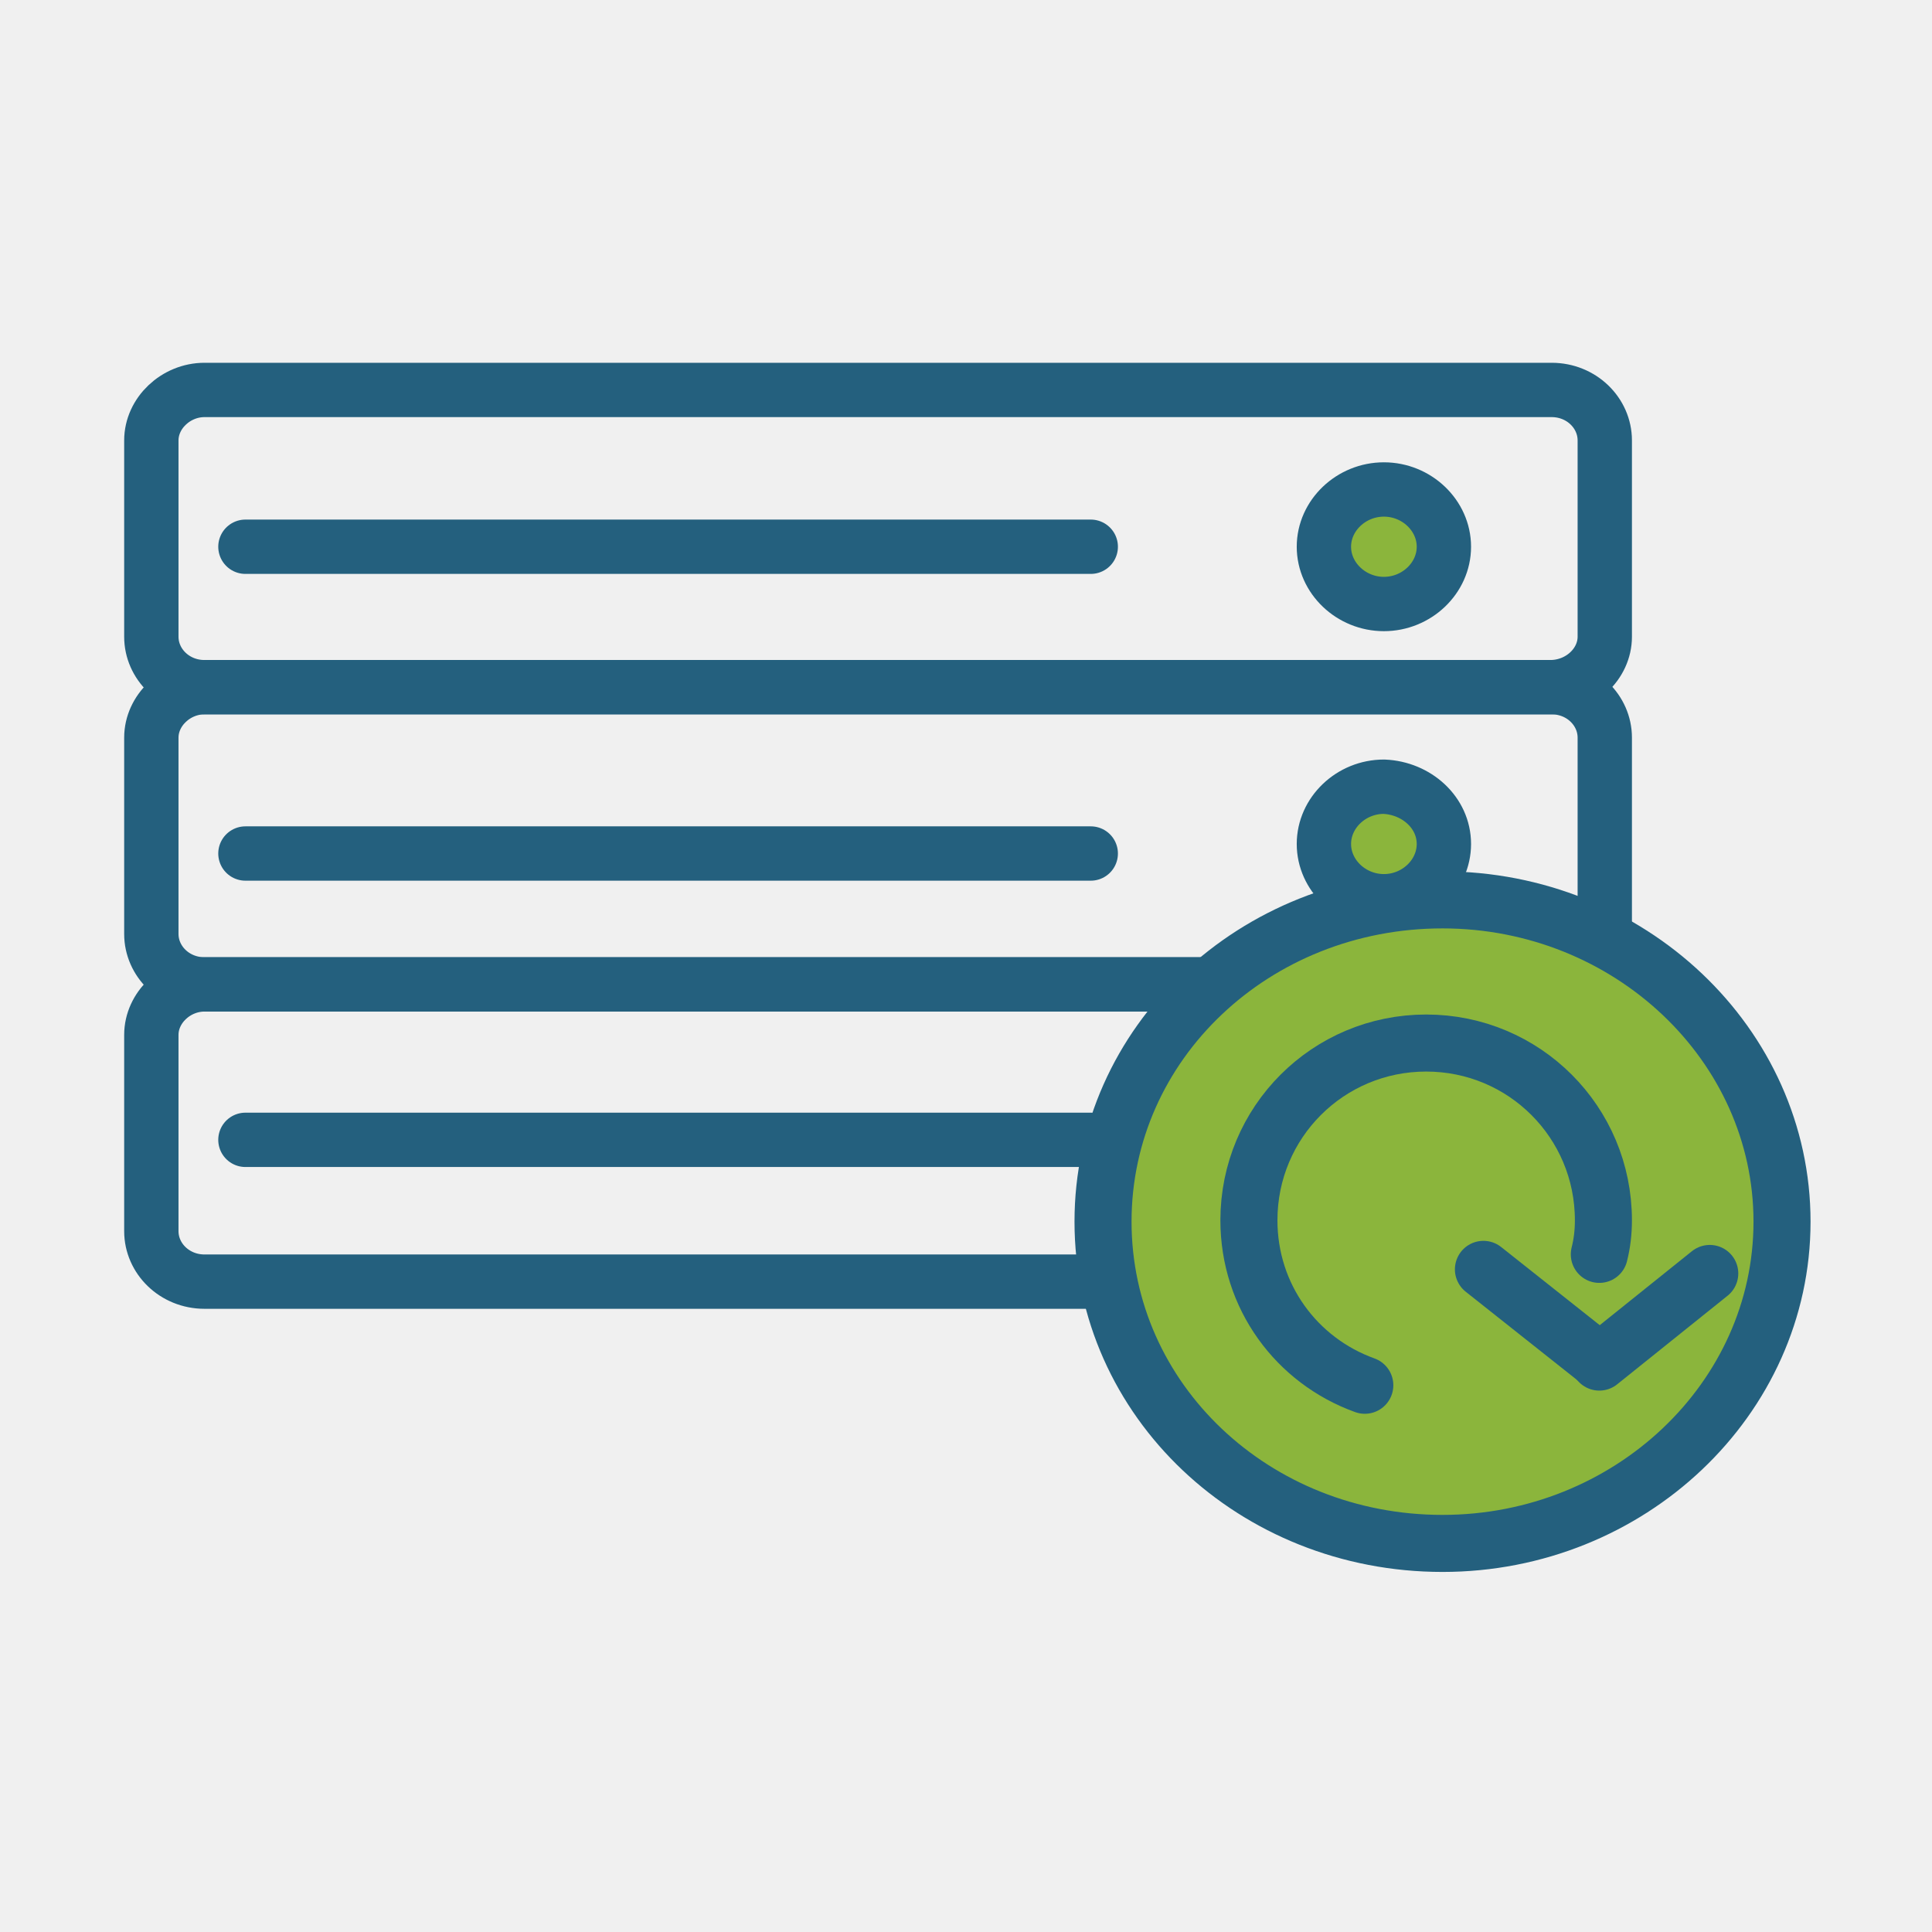
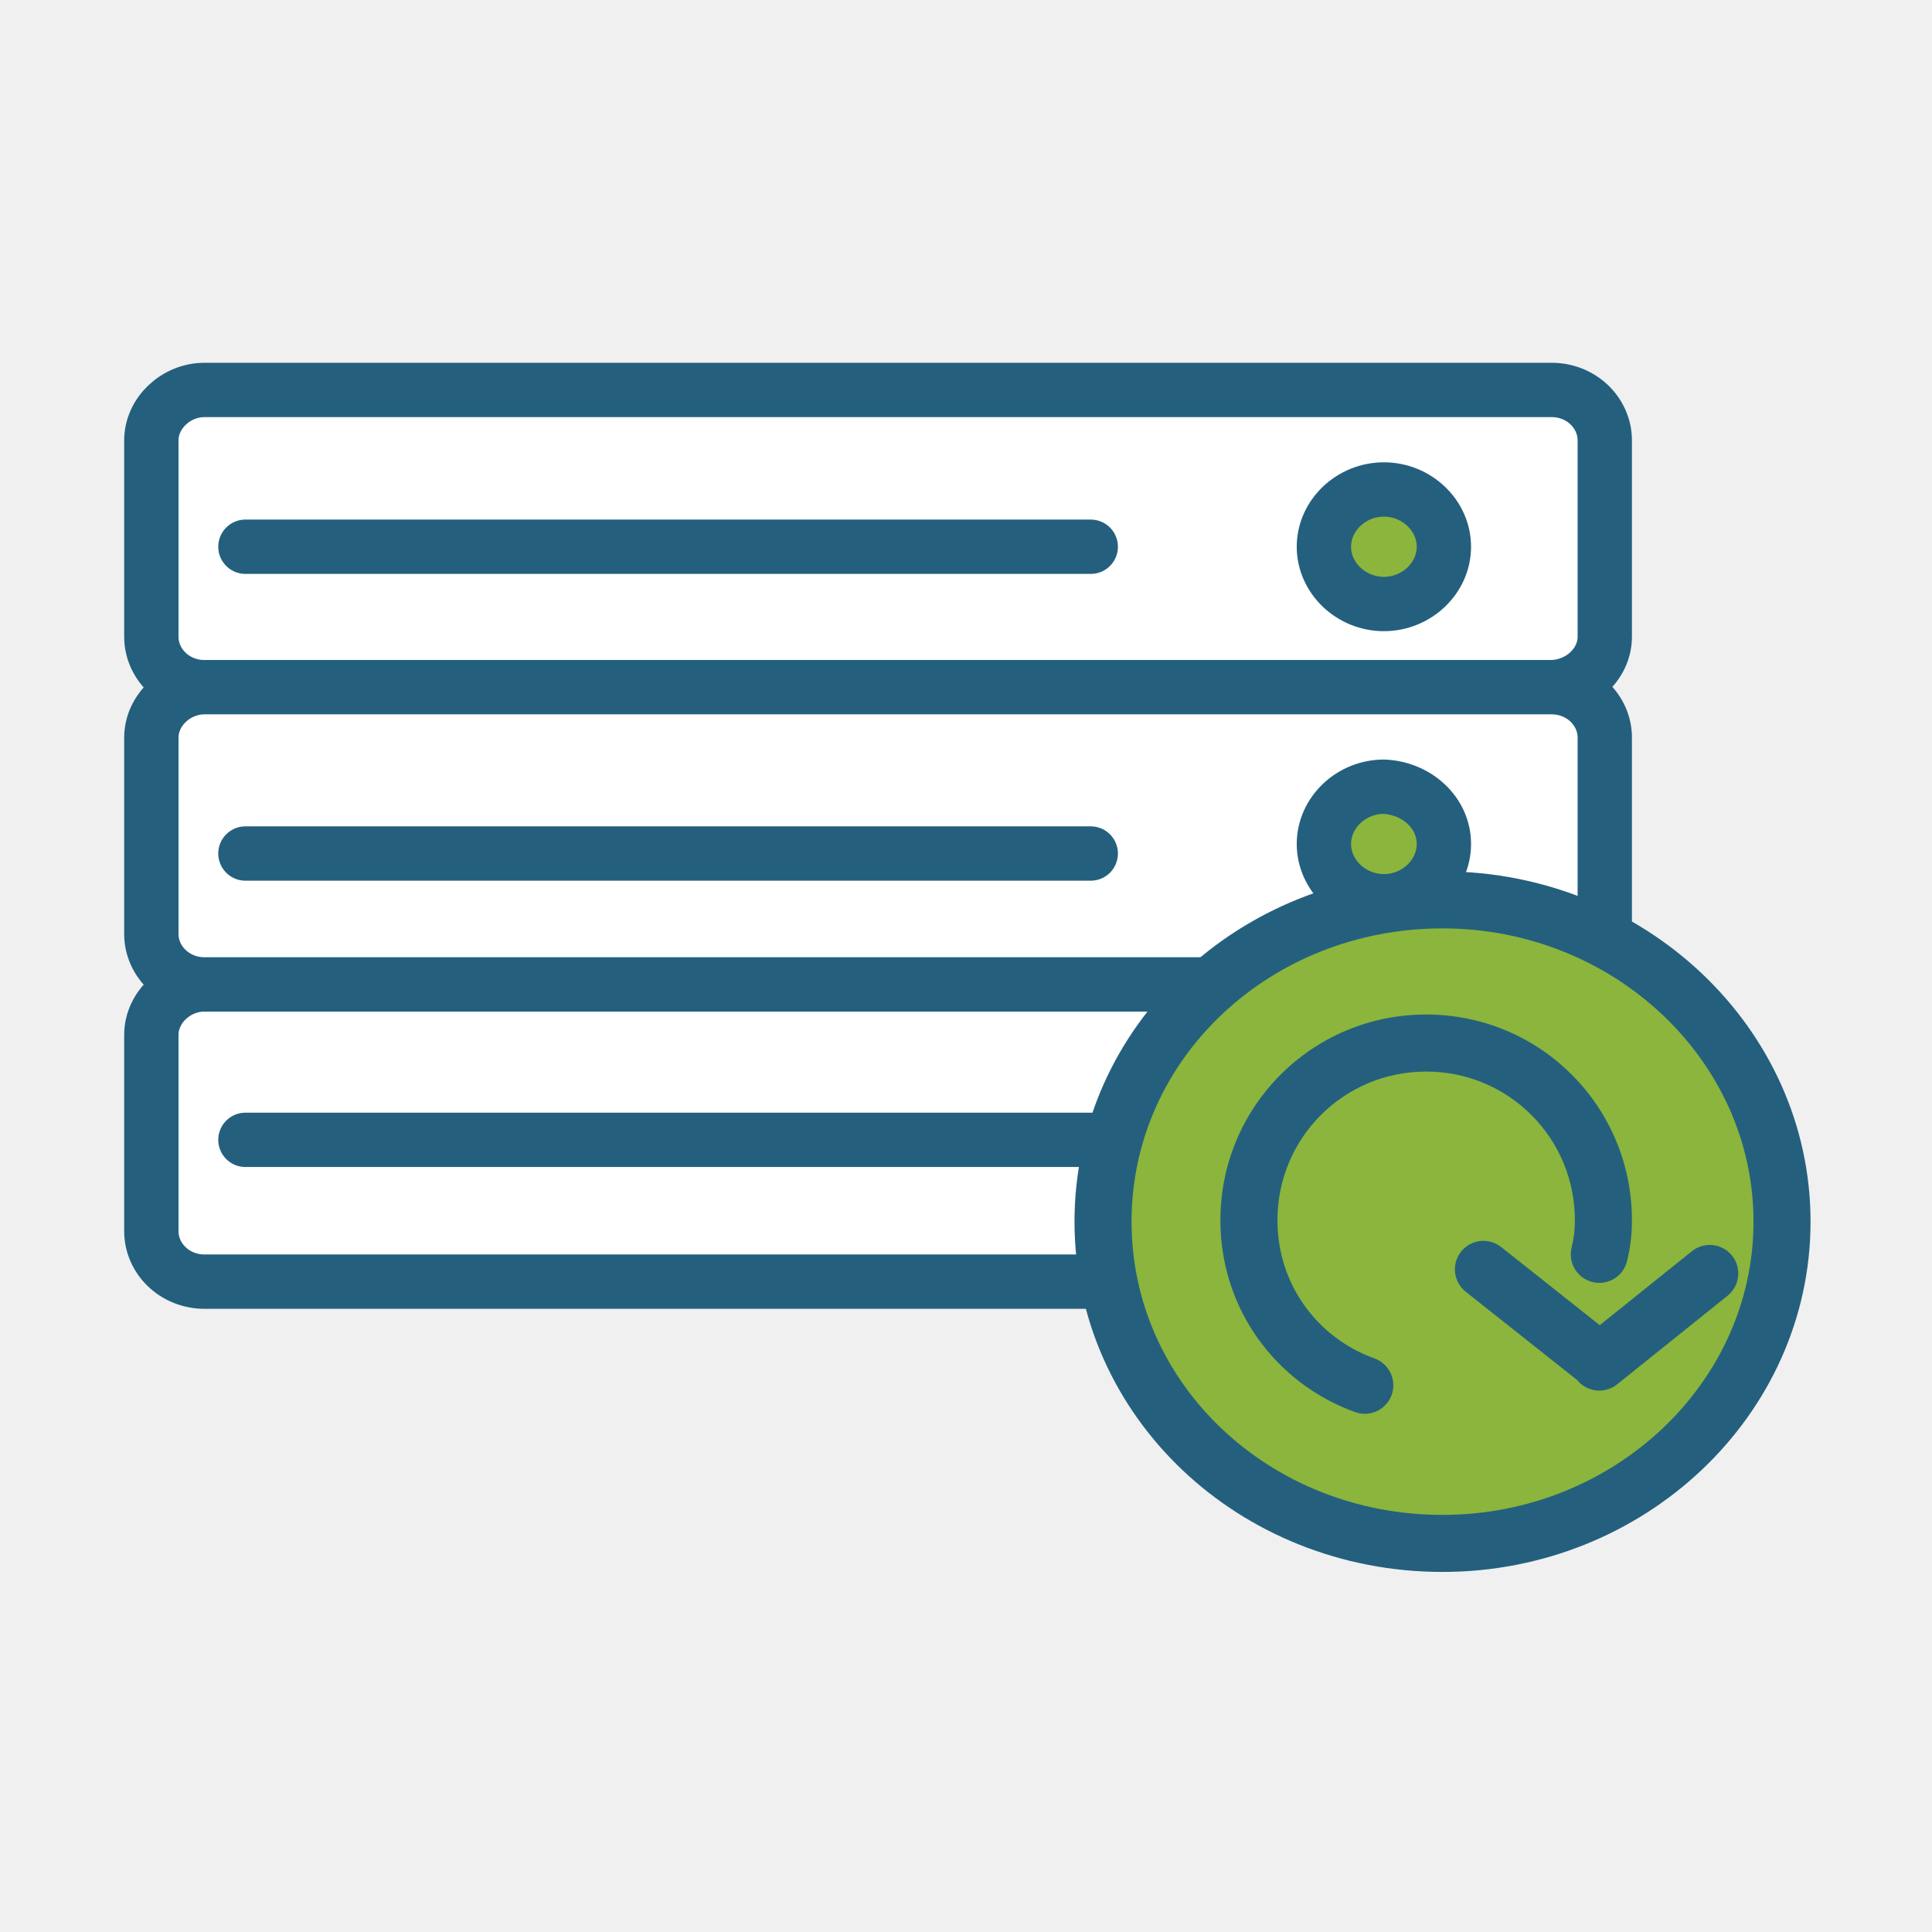
<svg xmlns="http://www.w3.org/2000/svg" version="1.1" id="Calque_1" x="0px" y="0px" viewBox="0 0 141.7 141.7" style="enable-background:new 0 0 141.7 141.7;" xml:space="preserve">
-   <style type="text/css">
- 	.st0{fill:none;stroke:#24607E;stroke-width:3.985;stroke-linecap:round;stroke-linejoin:round;stroke-miterlimit:10;}
- 	.st1{fill:#8BB53C;stroke:#24607E;stroke-width:3.985;stroke-linecap:round;stroke-linejoin:round;stroke-miterlimit:10;}
- 	.st2{fill:#8BB53C;stroke:#24607E;stroke-width:4.184;stroke-linecap:round;stroke-linejoin:round;stroke-miterlimit:10;}
- 	.st3{fill:none;stroke:#24607E;stroke-width:4.184;stroke-linecap:round;stroke-linejoin:round;stroke-miterlimit:10;}
- </style>
-   <g>
-     <g>
-       <g>
-         <path class="st0" d="M113.7,50.4H15c-2.2,0-3.9-1.7-3.9-3.7V32.3c0-2,1.8-3.7,3.9-3.7h98.8c2.2,0,3.9,1.7,3.9,3.7v14.4     C117.7,48.7,115.9,50.4,113.7,50.4z" />
-         <path class="st0" d="M114,94H65.9H15c-2.2,0-3.9-1.7-3.9-3.7V75.9c0-2,1.8-3.7,3.9-3.7h99c2,0,3.7,1.6,3.7,3.5v14.8     C117.7,92.5,116,94,114,94z" />
-         <path class="st1" d="M105.9,83.6c0,2.3-2,4.2-4.4,4.2s-4.4-1.9-4.4-4.2c0-2.3,2-4.2,4.4-4.2S105.9,81.3,105.9,83.6z" />
-         <line class="st0" x1="80" y1="83.6" x2="18" y2="83.6" />
-         <line class="st0" x1="80" y1="40.1" x2="18" y2="40.1" />
-         <g>
-           <path class="st0" d="M113.7,72.2H15c-2.2,0-3.9-1.7-3.9-3.7V54.1c0-2,1.8-3.7,3.9-3.7h98.8c2.2,0,3.9,1.7,3.9,3.7v14.4      C117.7,70.6,115.9,72.2,113.7,72.2z" />
-           <line class="st0" x1="80" y1="62.6" x2="18" y2="62.6" />
-           <path class="st1" d="M105.9,61.9c0,2.3-2,4.2-4.4,4.2s-4.4-1.9-4.4-4.2s2-4.2,4.4-4.2C103.9,57.8,105.9,59.6,105.9,61.9z" />
-         </g>
-         <path class="st1" d="M105.9,40.1c0,2.3-2,4.2-4.4,4.2s-4.4-1.9-4.4-4.2s2-4.2,4.4-4.2C103.9,35.9,105.9,37.8,105.9,40.1z" />
-       </g>
-     </g>
-     <g>
-       <g>
-         <path class="st2" d="M130.7,89.6c0,13-11.2,23.6-24.9,23.6c-13.8,0-24.9-10.5-24.9-23.6S92,66,105.8,66     C119.5,66,130.7,76.6,130.7,89.6z" />
-         <line class="st3" x1="125.4" y1="93.4" x2="117.3" y2="99.9" />
-         <line class="st3" x1="108.8" y1="93.1" x2="117" y2="99.6" />
-       </g>
-       <g>
-         <path class="st3" d="M117.3,92c0.2-0.8,0.3-1.6,0.3-2.5c0-7.2-5.8-13-13-13s-13,5.8-13,13c0,5.6,3.5,10.3,8.5,12.1" />
-       </g>
-     </g>
-   </g>
+   <path d="M113.7 50.4H15C12.8 50.4 11.1 48.7 11.1 46.7V32.3C11.1 30.3 12.9 28.6 15 28.6H113.8C116 28.6 117.7 30.3 117.7 32.3V46.7C117.7 48.7 115.9 50.4 113.7 50.4Z" fill="white" stroke="#24607E" stroke-width="3.985" stroke-miterlimit="10" stroke-linecap="round" stroke-linejoin="round" />
+   <path d="M114 94H65.9H15C12.8 94 11.1 92.3 11.1 90.3V75.9C11.1 73.9 12.9 72.2 15 72.2H114C116 72.2 117.7 73.8 117.7 75.7V90.5C117.7 92.5 116 94 114 94Z" fill="white" stroke="#24607E" stroke-width="3.985" stroke-miterlimit="10" stroke-linecap="round" stroke-linejoin="round" />
+   <path d="M105.9 83.6C105.9 85.9 103.9 87.8 101.5 87.8C99.1 87.8 97.1 85.9 97.1 83.6C97.1 81.3 99.1 79.4 101.5 79.4C103.9 79.4 105.9 81.3 105.9 83.6Z" fill="#8BB53C" stroke="#24607E" stroke-width="3.985" stroke-miterlimit="10" stroke-linecap="round" stroke-linejoin="round" />
+   <path d="M80 83.6H18" stroke="#24607E" stroke-width="3.985" stroke-miterlimit="10" stroke-linecap="round" stroke-linejoin="round" />
+   <path d="M80 40.1H18" stroke="#24607E" stroke-width="3.985" stroke-miterlimit="10" stroke-linecap="round" stroke-linejoin="round" />
+   <path d="M113.7 72.2H15C12.8 72.2 11.1 70.5 11.1 68.5V54.1C11.1 52.1 12.9 50.4 15 50.4H113.8C116 50.4 117.7 52.1 117.7 54.1V68.5C117.7 70.6 115.9 72.2 113.7 72.2Z" fill="white" stroke="#24607E" stroke-width="3.985" stroke-miterlimit="10" stroke-linecap="round" stroke-linejoin="round" />
+   <path d="M80 62.6H18" stroke="#24607E" stroke-width="3.985" stroke-miterlimit="10" stroke-linecap="round" stroke-linejoin="round" />
+   <path d="M105.9 61.9C105.9 64.2 103.9 66.1 101.5 66.1C99.1 66.1 97.1 64.2 97.1 61.9C97.1 59.6 99.1 57.7 101.5 57.7C103.9 57.8 105.9 59.6 105.9 61.9Z" fill="#8BB53C" stroke="#24607E" stroke-width="3.985" stroke-miterlimit="10" stroke-linecap="round" stroke-linejoin="round" />
+   <path d="M105.9 40.1C105.9 42.4 103.9 44.3 101.5 44.3C99.1 44.3 97.1 42.4 97.1 40.1C97.1 37.8 99.1 35.9 101.5 35.9C103.9 35.9 105.9 37.8 105.9 40.1Z" fill="#8BB53C" stroke="#24607E" stroke-width="3.985" stroke-miterlimit="10" stroke-linecap="round" stroke-linejoin="round" />
+   <path d="M130.7 89.6C130.7 102.6 119.5 113.2 105.8 113.2C92 113.2 80.9 102.7 80.9 89.6C80.9 76.5 92 66 105.8 66C119.5 66 130.7 76.6 130.7 89.6Z" fill="#8BB53C" stroke="#24607E" stroke-width="4.184" stroke-miterlimit="10" stroke-linecap="round" stroke-linejoin="round" />
+   <path d="M115.27 91.493C114.99 92.614 115.672 93.749 116.793 94.029C117.913 94.31 119.049 93.628 119.33 92.507L115.27 91.493ZM99.391 103.568C100.478 103.96 101.677 103.396 102.068 102.309C102.46 101.222 101.896 100.023 100.809 99.632L99.391 103.568ZM126.709 95.032C127.61 94.308 127.755 92.992 127.032 92.091C126.309 91.189 124.992 91.045 124.091 91.768L126.709 95.032ZM115.991 98.268C115.09 98.992 114.945 100.308 115.668 101.209C116.392 102.11 117.708 102.255 118.609 101.532L115.991 98.268ZM110.1 91.461C109.194 90.743 107.878 90.895 107.161 91.8C106.443 92.706 106.595 94.022 107.501 94.739L110.1 91.461ZM115.701 101.239C116.606 101.957 117.922 101.805 118.639 100.9C119.357 99.994 119.205 98.678 118.3 97.961L115.701 101.239ZM119.33 92.507C119.572 91.536 119.692 90.566 119.692 89.5H115.508C115.508 90.234 115.428 90.864 115.27 91.493L119.33 92.507ZM119.692 89.5C119.692 81.145 112.955 74.408 104.6 74.408V78.592C110.645 78.592 115.508 83.455 115.508 89.5H119.692ZM104.6 74.408C96.245 74.408 89.508 81.145 89.508 89.5H93.692C93.692 83.455 98.555 78.592 104.6 78.592V74.408ZM89.508 89.5C89.508 96.008 93.586 101.478 99.391 103.568L100.809 99.632C96.614 98.122 93.692 94.192 93.692 89.5H89.508ZM124.091 91.768L115.991 98.268L118.609 101.532L126.709 95.032L124.091 91.768ZM107.501 94.739L115.701 101.239L118.3 97.961L110.1 91.461L107.501 94.739Z" fill="#24607E" />
</svg>
